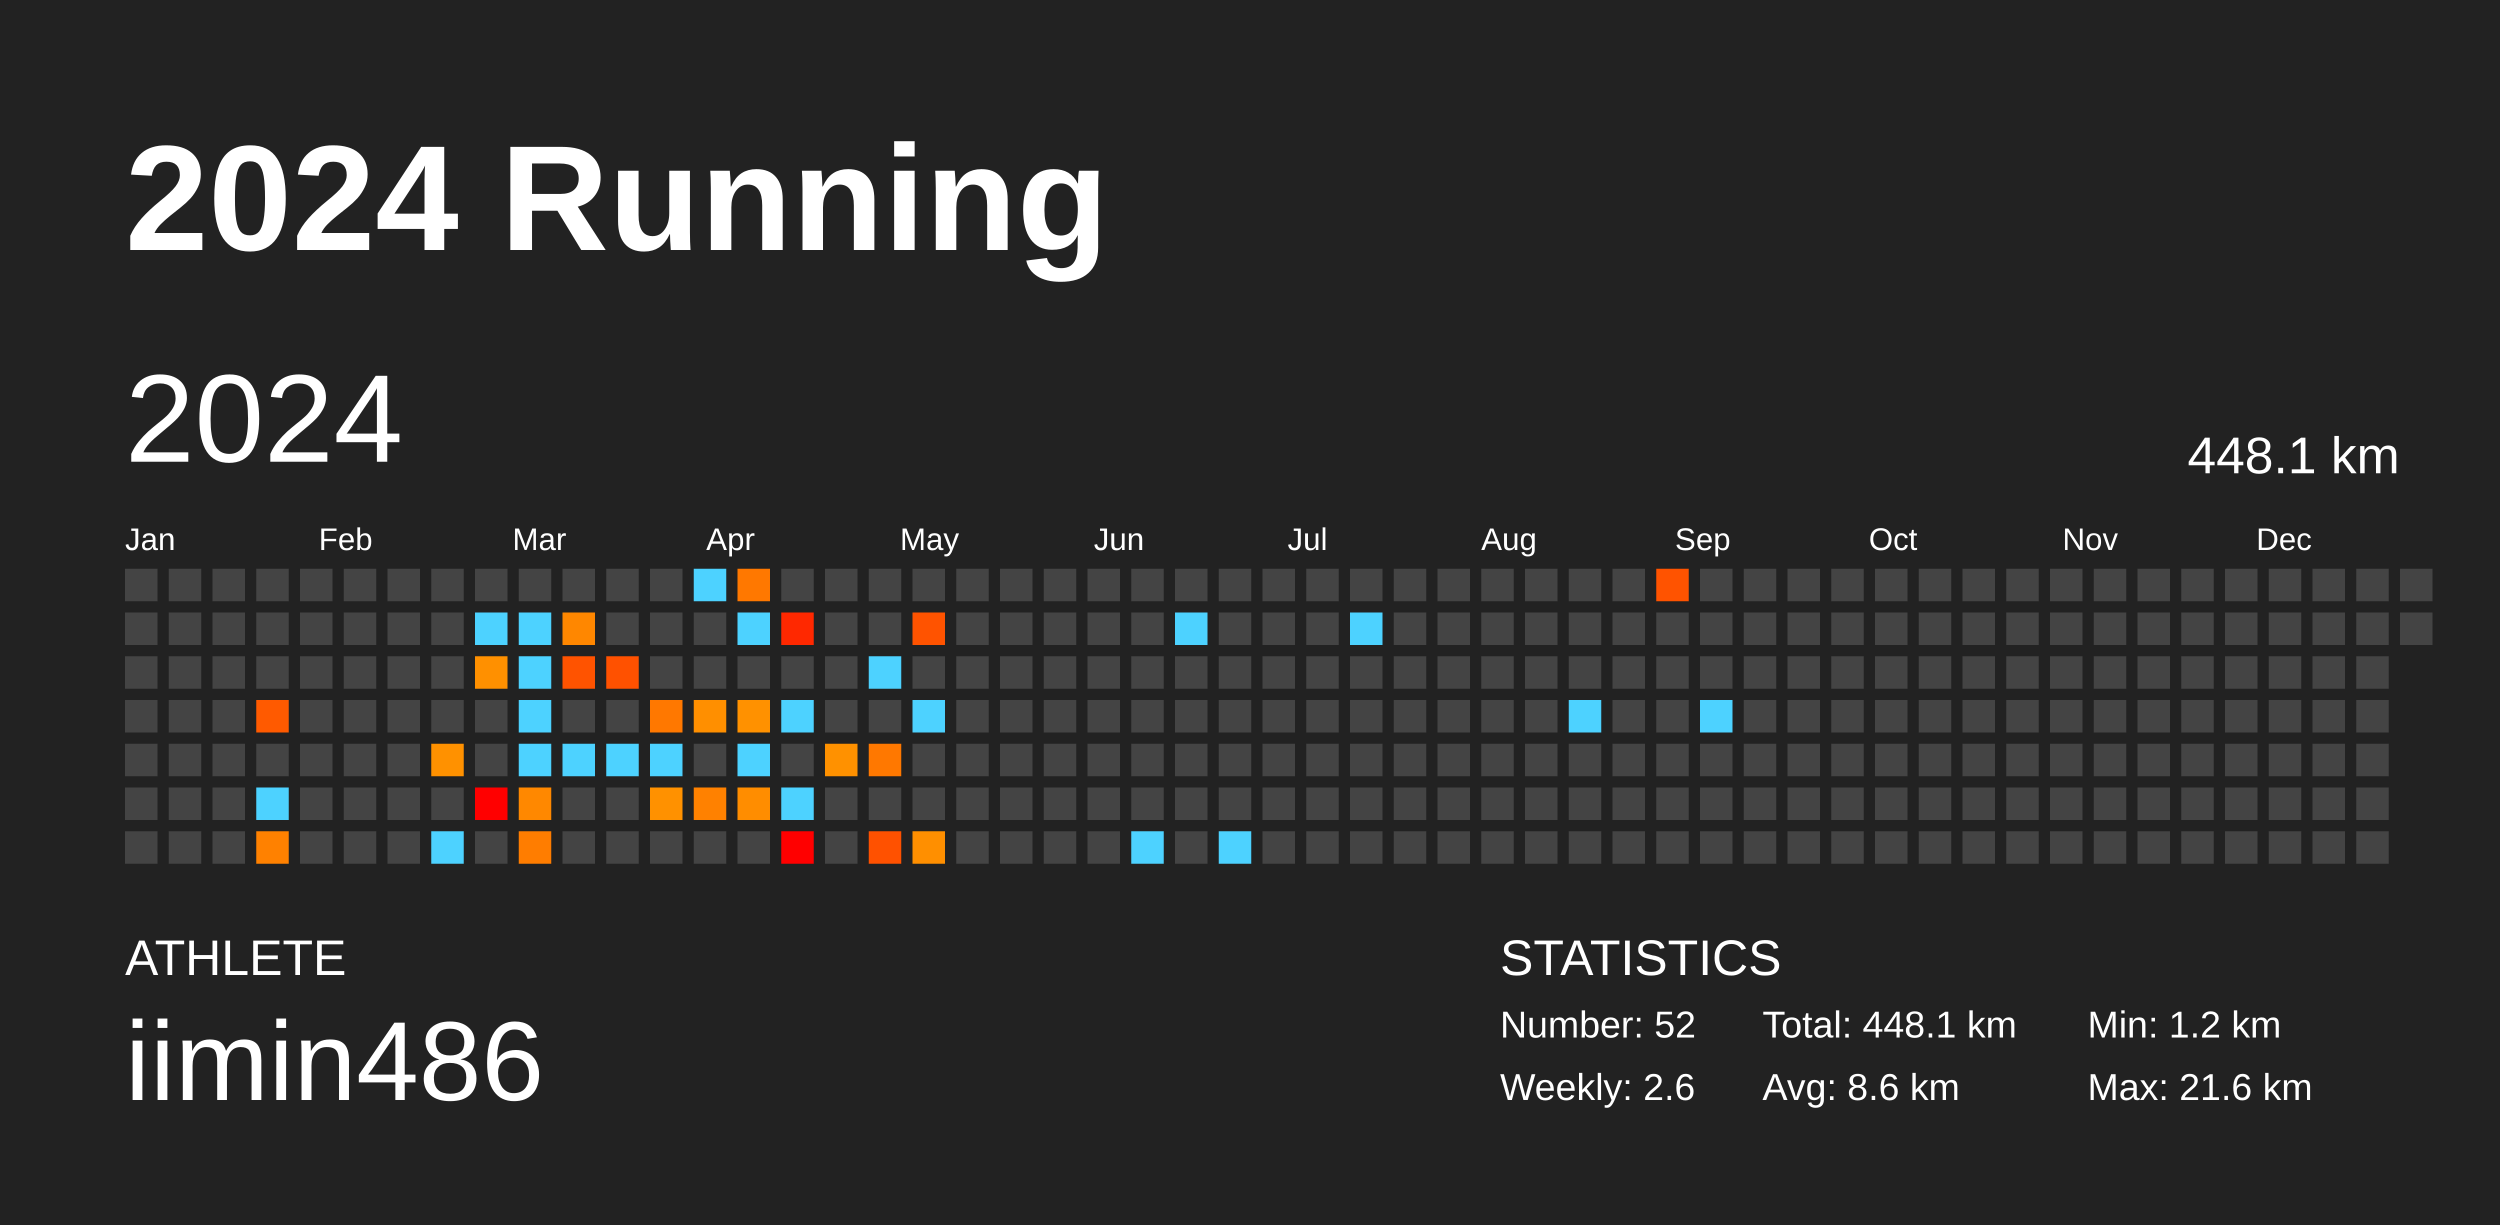
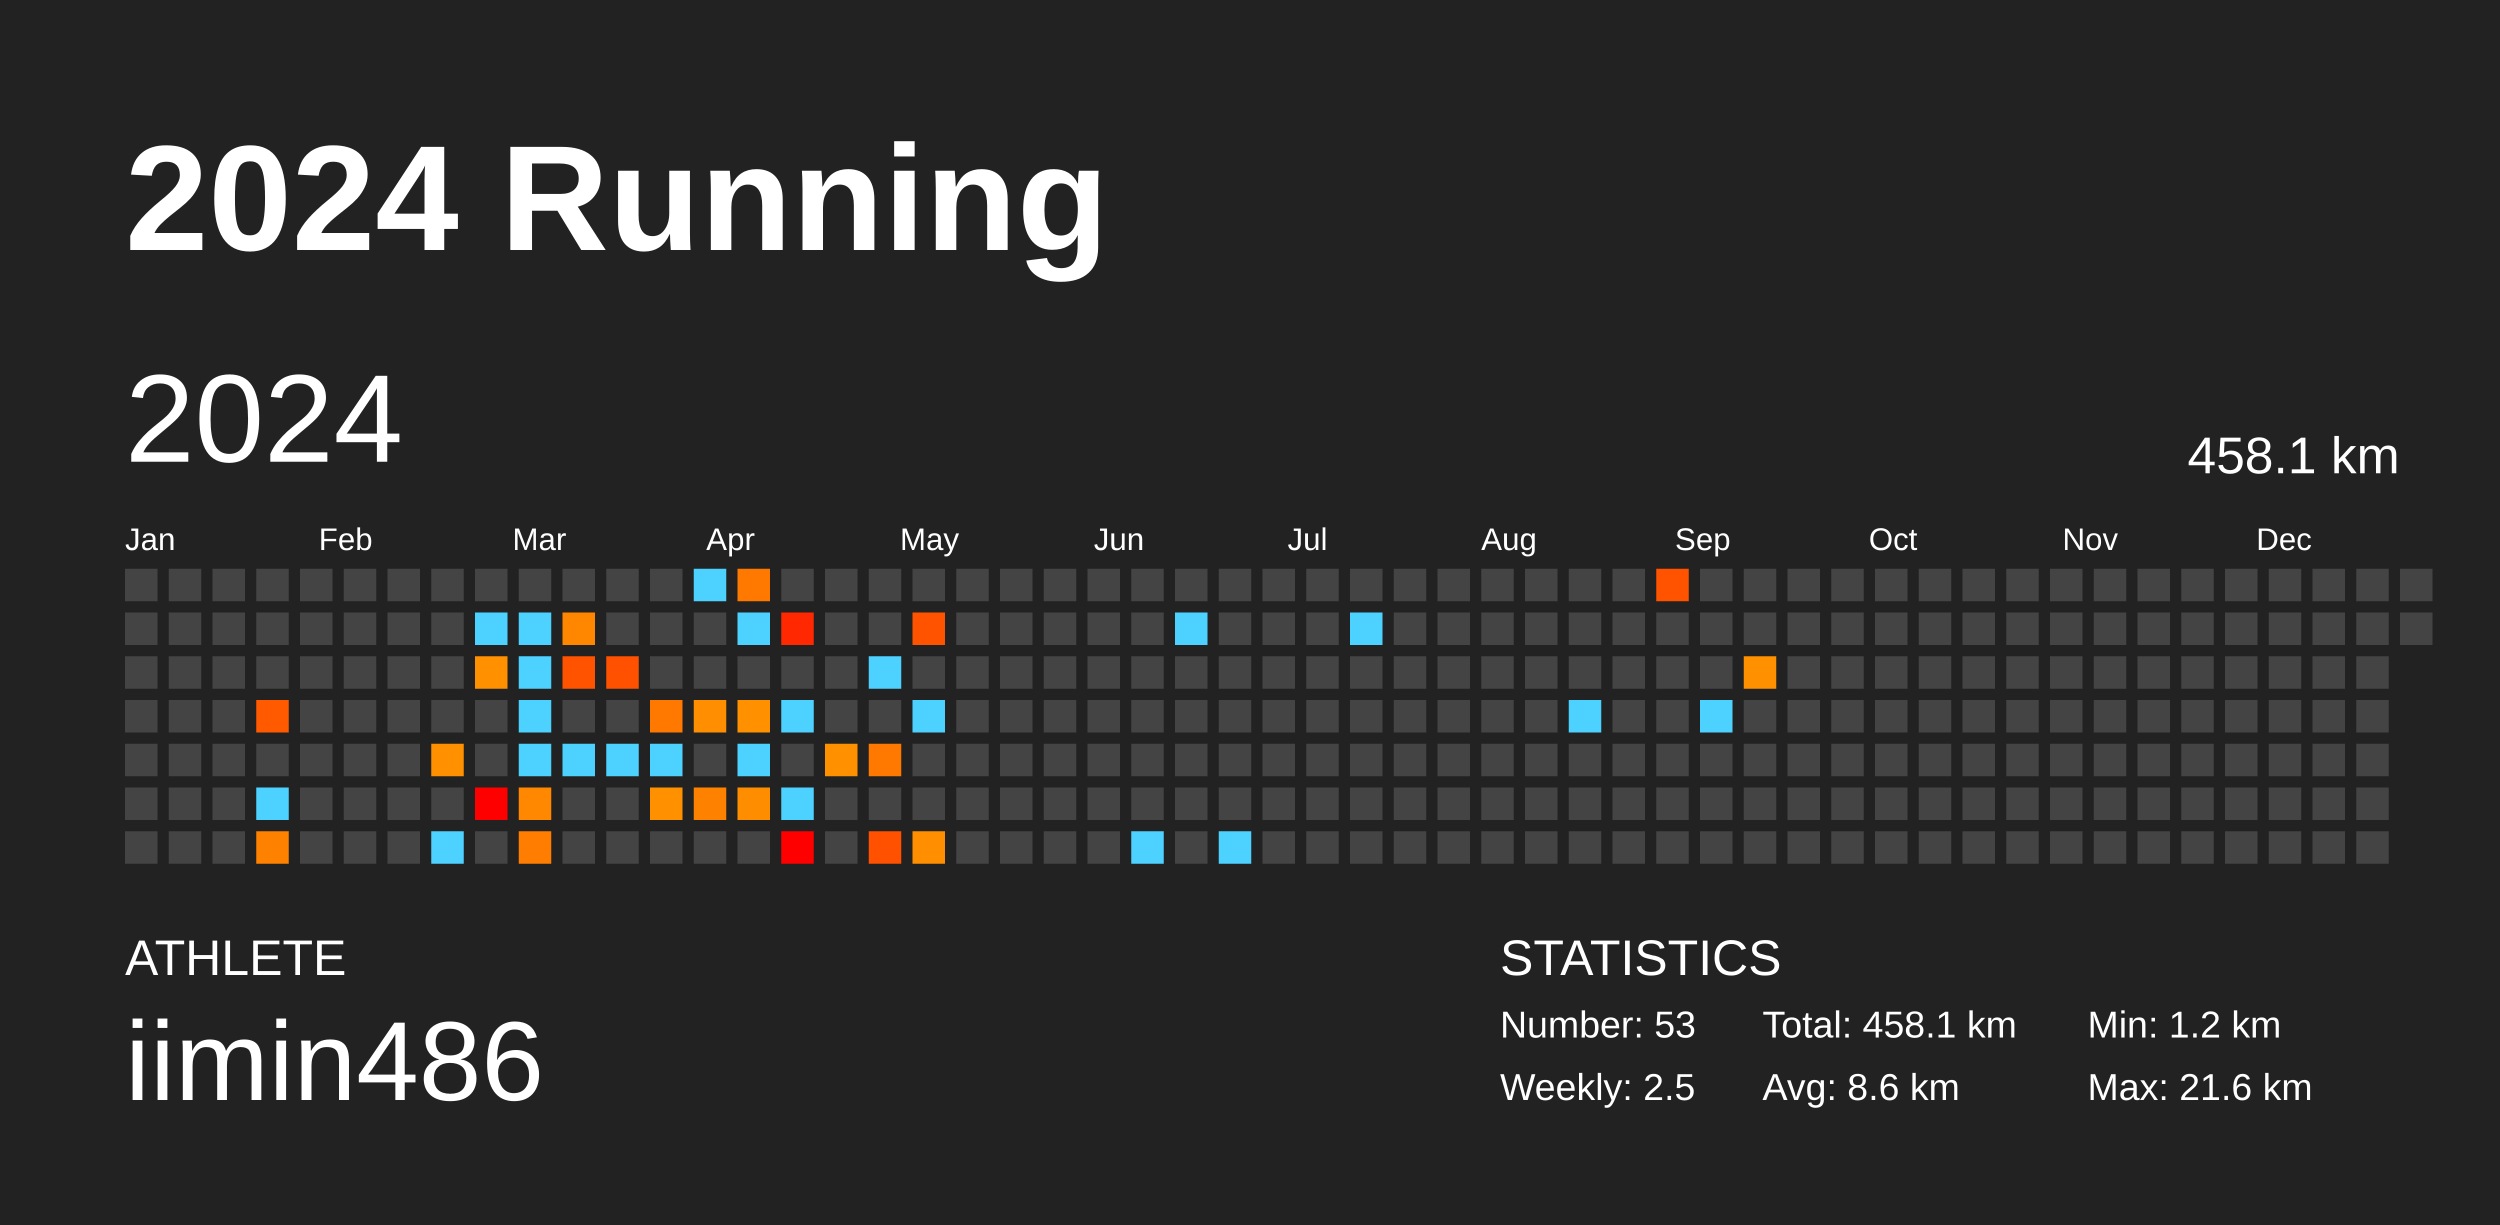
<svg xmlns="http://www.w3.org/2000/svg" baseProfile="full" height="98mm" version="1.1" viewBox="0,0,200,98" width="200mm">
  <defs />
  <rect fill="#222222" height="98" width="200" x="0" y="0" />
  <text fill="#FFFFFF" style="font-size:12px; font-family:Arial; font-weight:bold;" x="10" y="20">2024 Running</text>
  <text fill="#FFFFFF" style="font-size:4px; font-family:Arial" x="10" y="78">ATHLETE</text>
  <text fill="#FFFFFF" style="font-size:9px; font-family:Arial" x="10" y="88">iimin486</text>
  <text fill="#FFFFFF" style="font-size:4px; font-family:Arial" x="120" y="78">STATISTICS</text>
-   <text fill="#FFFFFF" style="font-size:3px; font-family:Arial" x="120" y="83">Number: 52</text>
-   <text fill="#FFFFFF" style="font-size:3px; font-family:Arial" x="120" y="88">Weekly: 2.6</text>
-   <text fill="#FFFFFF" style="font-size:3px; font-family:Arial" x="141" y="83">Total: 448.1 km</text>
+   <text fill="#FFFFFF" style="font-size:3px; font-family:Arial" x="120" y="83">Number: 53</text>
+   <text fill="#FFFFFF" style="font-size:3px; font-family:Arial" x="120" y="88">Weekly: 2.5</text>
+   <text fill="#FFFFFF" style="font-size:3px; font-family:Arial" x="141" y="83">Total: 458.1 km</text>
  <text fill="#FFFFFF" style="font-size:3px; font-family:Arial" x="141" y="88">Avg: 8.6 km</text>
  <text fill="#FFFFFF" style="font-size:3px; font-family:Arial" x="167" y="83">Min: 1.2 km</text>
  <text fill="#FFFFFF" style="font-size:3px; font-family:Arial" x="167" y="88">Max: 21.6 km</text>
  <text dominant-baseline="hanging" fill="#FFFFFF" style="font-size:10.0px; font-family:Arial;" x="10" y="30">2024</text>
-   <text dominant-baseline="hanging" fill="#FFFFFF" style="font-size:4.125px; font-family:Arial;" x="175" y="35">448.1 km</text>
+   <text dominant-baseline="hanging" fill="#FFFFFF" style="font-size:4.125px; font-family:Arial;" x="175" y="35">458.1 km</text>
  <text fill="#FFFFFF" style="font-size:2.5px; font-family:Arial" x="10.0" y="44">Jan</text>
  <text fill="#FFFFFF" style="font-size:2.5px; font-family:Arial" x="25.5" y="44">Feb</text>
  <text fill="#FFFFFF" style="font-size:2.5px; font-family:Arial" x="41.0" y="44">Mar</text>
  <text fill="#FFFFFF" style="font-size:2.5px; font-family:Arial" x="56.5" y="44">Apr</text>
  <text fill="#FFFFFF" style="font-size:2.5px; font-family:Arial" x="72.0" y="44">May</text>
  <text fill="#FFFFFF" style="font-size:2.5px; font-family:Arial" x="87.5" y="44">Jun</text>
  <text fill="#FFFFFF" style="font-size:2.5px; font-family:Arial" x="103.0" y="44">Jul</text>
  <text fill="#FFFFFF" style="font-size:2.5px; font-family:Arial" x="118.5" y="44">Aug</text>
  <text fill="#FFFFFF" style="font-size:2.5px; font-family:Arial" x="134.0" y="44">Sep</text>
  <text fill="#FFFFFF" style="font-size:2.5px; font-family:Arial" x="149.5" y="44">Oct</text>
  <text fill="#FFFFFF" style="font-size:2.5px; font-family:Arial" x="165.0" y="44">Nov</text>
  <text fill="#FFFFFF" style="font-size:2.5px; font-family:Arial" x="180.5" y="44">Dec</text>
  <rect fill="#444444" height="2.6" width="2.6" x="10.0" y="45.5" />
  <rect fill="#444444" height="2.6" width="2.6" x="10.0" y="49.0" />
  <rect fill="#444444" height="2.6" width="2.6" x="10.0" y="52.5" />
  <rect fill="#444444" height="2.6" width="2.6" x="10.0" y="56.0" />
  <rect fill="#444444" height="2.6" width="2.6" x="10.0" y="59.5" />
  <rect fill="#444444" height="2.6" width="2.6" x="10.0" y="63.0" />
  <rect fill="#444444" height="2.6" width="2.6" x="10.0" y="66.5" />
  <rect fill="#444444" height="2.6" width="2.6" x="13.5" y="45.5" />
  <rect fill="#444444" height="2.6" width="2.6" x="13.5" y="49.0" />
  <rect fill="#444444" height="2.6" width="2.6" x="13.5" y="52.5" />
  <rect fill="#444444" height="2.6" width="2.6" x="13.5" y="56.0" />
  <rect fill="#444444" height="2.6" width="2.6" x="13.5" y="59.5" />
  <rect fill="#444444" height="2.6" width="2.6" x="13.5" y="63.0" />
  <rect fill="#444444" height="2.6" width="2.6" x="13.5" y="66.5" />
  <rect fill="#444444" height="2.6" width="2.6" x="17.0" y="45.5" />
  <rect fill="#444444" height="2.6" width="2.6" x="17.0" y="49.0" />
  <rect fill="#444444" height="2.6" width="2.6" x="17.0" y="52.5" />
  <rect fill="#444444" height="2.6" width="2.6" x="17.0" y="56.0" />
  <rect fill="#444444" height="2.6" width="2.6" x="17.0" y="59.5" />
  <rect fill="#444444" height="2.6" width="2.6" x="17.0" y="63.0" />
  <rect fill="#444444" height="2.6" width="2.6" x="17.0" y="66.5" />
  <rect fill="#444444" height="2.6" width="2.6" x="20.5" y="45.5" />
  <rect fill="#444444" height="2.6" width="2.6" x="20.5" y="49.0" />
  <rect fill="#444444" height="2.6" width="2.6" x="20.5" y="52.5" />
  <rect fill="#ff5a00" height="2.6" width="2.6" x="20.5" y="56.0" />
  <rect fill="#444444" height="2.6" width="2.6" x="20.5" y="59.5" />
  <rect fill="#4dd2ff" height="2.6" width="2.6" x="20.5" y="63.0" />
  <rect fill="#ff8100" height="2.6" width="2.6" x="20.5" y="66.5" />
  <rect fill="#444444" height="2.6" width="2.6" x="24.0" y="45.5" />
  <rect fill="#444444" height="2.6" width="2.6" x="24.0" y="49.0" />
  <rect fill="#444444" height="2.6" width="2.6" x="24.0" y="52.5" />
  <rect fill="#444444" height="2.6" width="2.6" x="24.0" y="56.0" />
  <rect fill="#444444" height="2.6" width="2.6" x="24.0" y="59.5" />
  <rect fill="#444444" height="2.6" width="2.6" x="24.0" y="63.0" />
  <rect fill="#444444" height="2.6" width="2.6" x="24.0" y="66.5" />
  <rect fill="#444444" height="2.6" width="2.6" x="27.5" y="45.5" />
  <rect fill="#444444" height="2.6" width="2.6" x="27.5" y="49.0" />
  <rect fill="#444444" height="2.6" width="2.6" x="27.5" y="52.5" />
  <rect fill="#444444" height="2.6" width="2.6" x="27.5" y="56.0" />
  <rect fill="#444444" height="2.6" width="2.6" x="27.5" y="59.5" />
  <rect fill="#444444" height="2.6" width="2.6" x="27.5" y="63.0" />
  <rect fill="#444444" height="2.6" width="2.6" x="27.5" y="66.5" />
  <rect fill="#444444" height="2.6" width="2.6" x="31.0" y="45.5" />
  <rect fill="#444444" height="2.6" width="2.6" x="31.0" y="49.0" />
  <rect fill="#444444" height="2.6" width="2.6" x="31.0" y="52.5" />
  <rect fill="#444444" height="2.6" width="2.6" x="31.0" y="56.0" />
  <rect fill="#444444" height="2.6" width="2.6" x="31.0" y="59.5" />
  <rect fill="#444444" height="2.6" width="2.6" x="31.0" y="63.0" />
  <rect fill="#444444" height="2.6" width="2.6" x="31.0" y="66.5" />
  <rect fill="#444444" height="2.6" width="2.6" x="34.5" y="45.5" />
  <rect fill="#444444" height="2.6" width="2.6" x="34.5" y="49.0" />
  <rect fill="#444444" height="2.6" width="2.6" x="34.5" y="52.5" />
  <rect fill="#444444" height="2.6" width="2.6" x="34.5" y="56.0" />
  <rect fill="#ff9100" height="2.6" width="2.6" x="34.5" y="59.5" />
  <rect fill="#444444" height="2.6" width="2.6" x="34.5" y="63.0" />
  <rect fill="#4dd2ff" height="2.6" width="2.6" x="34.5" y="66.5" />
  <rect fill="#444444" height="2.6" width="2.6" x="38.0" y="45.5" />
  <rect fill="#4dd2ff" height="2.6" width="2.6" x="38.0" y="49.0" />
  <rect fill="#ff9000" height="2.6" width="2.6" x="38.0" y="52.5" />
  <rect fill="#444444" height="2.6" width="2.6" x="38.0" y="56.0" />
  <rect fill="#444444" height="2.6" width="2.6" x="38.0" y="59.5" />
  <rect fill="red" height="2.6" width="2.6" x="38.0" y="63.0" />
  <rect fill="#444444" height="2.6" width="2.6" x="38.0" y="66.5" />
  <rect fill="#444444" height="2.6" width="2.6" x="41.5" y="45.5" />
  <rect fill="#4dd2ff" height="2.6" width="2.6" x="41.5" y="49.0" />
  <rect fill="#4dd2ff" height="2.6" width="2.6" x="41.5" y="52.5" />
  <rect fill="#4dd2ff" height="2.6" width="2.6" x="41.5" y="56.0" />
  <rect fill="#4dd2ff" height="2.6" width="2.6" x="41.5" y="59.5" />
  <rect fill="#ff8800" height="2.6" width="2.6" x="41.5" y="63.0" />
  <rect fill="#ff7d00" height="2.6" width="2.6" x="41.5" y="66.5" />
  <rect fill="#444444" height="2.6" width="2.6" x="45.0" y="45.5" />
  <rect fill="#ff8700" height="2.6" width="2.6" x="45.0" y="49.0" />
  <rect fill="#ff5300" height="2.6" width="2.6" x="45.0" y="52.5" />
  <rect fill="#444444" height="2.6" width="2.6" x="45.0" y="56.0" />
  <rect fill="#4dd2ff" height="2.6" width="2.6" x="45.0" y="59.5" />
  <rect fill="#444444" height="2.6" width="2.6" x="45.0" y="63.0" />
  <rect fill="#444444" height="2.6" width="2.6" x="45.0" y="66.5" />
  <rect fill="#444444" height="2.6" width="2.6" x="48.5" y="45.5" />
  <rect fill="#444444" height="2.6" width="2.6" x="48.5" y="49.0" />
  <rect fill="#ff5100" height="2.6" width="2.6" x="48.5" y="52.5" />
  <rect fill="#444444" height="2.6" width="2.6" x="48.5" y="56.0" />
  <rect fill="#4dd2ff" height="2.6" width="2.6" x="48.5" y="59.5" />
  <rect fill="#444444" height="2.6" width="2.6" x="48.5" y="63.0" />
  <rect fill="#444444" height="2.6" width="2.6" x="48.5" y="66.5" />
  <rect fill="#444444" height="2.6" width="2.6" x="52.0" y="45.5" />
  <rect fill="#444444" height="2.6" width="2.6" x="52.0" y="49.0" />
  <rect fill="#444444" height="2.6" width="2.6" x="52.0" y="52.5" />
  <rect fill="#ff7800" height="2.6" width="2.6" x="52.0" y="56.0" />
  <rect fill="#4dd2ff" height="2.6" width="2.6" x="52.0" y="59.5" />
  <rect fill="#ff9100" height="2.6" width="2.6" x="52.0" y="63.0" />
  <rect fill="#444444" height="2.6" width="2.6" x="52.0" y="66.5" />
  <rect fill="#4dd2ff" height="2.6" width="2.6" x="55.5" y="45.5" />
  <rect fill="#444444" height="2.6" width="2.6" x="55.5" y="49.0" />
  <rect fill="#444444" height="2.6" width="2.6" x="55.5" y="52.5" />
  <rect fill="#ff8f00" height="2.6" width="2.6" x="55.5" y="56.0" />
  <rect fill="#444444" height="2.6" width="2.6" x="55.5" y="59.5" />
  <rect fill="#ff8100" height="2.6" width="2.6" x="55.5" y="63.0" />
  <rect fill="#444444" height="2.6" width="2.6" x="55.5" y="66.5" />
  <rect fill="#ff7800" height="2.6" width="2.6" x="59.0" y="45.5" />
  <rect fill="#4dd2ff" height="2.6" width="2.6" x="59.0" y="49.0" />
  <rect fill="#444444" height="2.6" width="2.6" x="59.0" y="52.5" />
  <rect fill="#ff9100" height="2.6" width="2.6" x="59.0" y="56.0" />
  <rect fill="#4dd2ff" height="2.6" width="2.6" x="59.0" y="59.5" />
  <rect fill="#ff8d00" height="2.6" width="2.6" x="59.0" y="63.0" />
  <rect fill="#444444" height="2.6" width="2.6" x="59.0" y="66.5" />
  <rect fill="#444444" height="2.6" width="2.6" x="62.5" y="45.5" />
  <rect fill="#ff2800" height="2.6" width="2.6" x="62.5" y="49.0" />
  <rect fill="#444444" height="2.6" width="2.6" x="62.5" y="52.5" />
  <rect fill="#4dd2ff" height="2.6" width="2.6" x="62.5" y="56.0" />
  <rect fill="#444444" height="2.6" width="2.6" x="62.5" y="59.5" />
  <rect fill="#4dd2ff" height="2.6" width="2.6" x="62.5" y="63.0" />
  <rect fill="red" height="2.6" width="2.6" x="62.5" y="66.5" />
  <rect fill="#444444" height="2.6" width="2.6" x="66.0" y="45.5" />
  <rect fill="#444444" height="2.6" width="2.6" x="66.0" y="49.0" />
  <rect fill="#444444" height="2.6" width="2.6" x="66.0" y="52.5" />
  <rect fill="#444444" height="2.6" width="2.6" x="66.0" y="56.0" />
  <rect fill="#ff9100" height="2.6" width="2.6" x="66.0" y="59.5" />
  <rect fill="#444444" height="2.6" width="2.6" x="66.0" y="63.0" />
  <rect fill="#444444" height="2.6" width="2.6" x="66.0" y="66.5" />
  <rect fill="#444444" height="2.6" width="2.6" x="69.5" y="45.5" />
  <rect fill="#444444" height="2.6" width="2.6" x="69.5" y="49.0" />
  <rect fill="#4dd2ff" height="2.6" width="2.6" x="69.5" y="52.5" />
  <rect fill="#444444" height="2.6" width="2.6" x="69.5" y="56.0" />
  <rect fill="#ff7800" height="2.6" width="2.6" x="69.5" y="59.5" />
  <rect fill="#444444" height="2.6" width="2.6" x="69.5" y="63.0" />
  <rect fill="#ff5100" height="2.6" width="2.6" x="69.5" y="66.5" />
  <rect fill="#444444" height="2.6" width="2.6" x="73.0" y="45.5" />
  <rect fill="#ff5300" height="2.6" width="2.6" x="73.0" y="49.0" />
  <rect fill="#444444" height="2.6" width="2.6" x="73.0" y="52.5" />
  <rect fill="#4dd2ff" height="2.6" width="2.6" x="73.0" y="56.0" />
  <rect fill="#444444" height="2.6" width="2.6" x="73.0" y="59.5" />
  <rect fill="#444444" height="2.6" width="2.6" x="73.0" y="63.0" />
  <rect fill="#ff8f00" height="2.6" width="2.6" x="73.0" y="66.5" />
  <rect fill="#444444" height="2.6" width="2.6" x="76.5" y="45.5" />
  <rect fill="#444444" height="2.6" width="2.6" x="76.5" y="49.0" />
  <rect fill="#444444" height="2.6" width="2.6" x="76.5" y="52.5" />
  <rect fill="#444444" height="2.6" width="2.6" x="76.5" y="56.0" />
  <rect fill="#444444" height="2.6" width="2.6" x="76.5" y="59.5" />
  <rect fill="#444444" height="2.6" width="2.6" x="76.5" y="63.0" />
  <rect fill="#444444" height="2.6" width="2.6" x="76.5" y="66.5" />
  <rect fill="#444444" height="2.6" width="2.6" x="80.0" y="45.5" />
  <rect fill="#444444" height="2.6" width="2.6" x="80.0" y="49.0" />
  <rect fill="#444444" height="2.6" width="2.6" x="80.0" y="52.5" />
  <rect fill="#444444" height="2.6" width="2.6" x="80.0" y="56.0" />
  <rect fill="#444444" height="2.6" width="2.6" x="80.0" y="59.5" />
  <rect fill="#444444" height="2.6" width="2.6" x="80.0" y="63.0" />
  <rect fill="#444444" height="2.6" width="2.6" x="80.0" y="66.5" />
  <rect fill="#444444" height="2.6" width="2.6" x="83.5" y="45.5" />
  <rect fill="#444444" height="2.6" width="2.6" x="83.5" y="49.0" />
  <rect fill="#444444" height="2.6" width="2.6" x="83.5" y="52.5" />
  <rect fill="#444444" height="2.6" width="2.6" x="83.5" y="56.0" />
  <rect fill="#444444" height="2.6" width="2.6" x="83.5" y="59.5" />
  <rect fill="#444444" height="2.6" width="2.6" x="83.5" y="63.0" />
  <rect fill="#444444" height="2.6" width="2.6" x="83.5" y="66.5" />
  <rect fill="#444444" height="2.6" width="2.6" x="87.0" y="45.5" />
  <rect fill="#444444" height="2.6" width="2.6" x="87.0" y="49.0" />
  <rect fill="#444444" height="2.6" width="2.6" x="87.0" y="52.5" />
  <rect fill="#444444" height="2.6" width="2.6" x="87.0" y="56.0" />
  <rect fill="#444444" height="2.6" width="2.6" x="87.0" y="59.5" />
  <rect fill="#444444" height="2.6" width="2.6" x="87.0" y="63.0" />
  <rect fill="#444444" height="2.6" width="2.6" x="87.0" y="66.5" />
  <rect fill="#444444" height="2.6" width="2.6" x="90.5" y="45.5" />
  <rect fill="#444444" height="2.6" width="2.6" x="90.5" y="49.0" />
  <rect fill="#444444" height="2.6" width="2.6" x="90.5" y="52.5" />
  <rect fill="#444444" height="2.6" width="2.6" x="90.5" y="56.0" />
  <rect fill="#444444" height="2.6" width="2.6" x="90.5" y="59.5" />
  <rect fill="#444444" height="2.6" width="2.6" x="90.5" y="63.0" />
  <rect fill="#4dd2ff" height="2.6" width="2.6" x="90.5" y="66.5" />
  <rect fill="#444444" height="2.6" width="2.6" x="94.0" y="45.5" />
  <rect fill="#4dd2ff" height="2.6" width="2.6" x="94.0" y="49.0" />
  <rect fill="#444444" height="2.6" width="2.6" x="94.0" y="52.5" />
  <rect fill="#444444" height="2.6" width="2.6" x="94.0" y="56.0" />
  <rect fill="#444444" height="2.6" width="2.6" x="94.0" y="59.5" />
  <rect fill="#444444" height="2.6" width="2.6" x="94.0" y="63.0" />
  <rect fill="#444444" height="2.6" width="2.6" x="94.0" y="66.5" />
  <rect fill="#444444" height="2.6" width="2.6" x="97.5" y="45.5" />
  <rect fill="#444444" height="2.6" width="2.6" x="97.5" y="49.0" />
  <rect fill="#444444" height="2.6" width="2.6" x="97.5" y="52.5" />
  <rect fill="#444444" height="2.6" width="2.6" x="97.5" y="56.0" />
  <rect fill="#444444" height="2.6" width="2.6" x="97.5" y="59.5" />
  <rect fill="#444444" height="2.6" width="2.6" x="97.5" y="63.0" />
  <rect fill="#4dd2ff" height="2.6" width="2.6" x="97.5" y="66.5" />
  <rect fill="#444444" height="2.6" width="2.6" x="101.0" y="45.5" />
  <rect fill="#444444" height="2.6" width="2.6" x="101.0" y="49.0" />
  <rect fill="#444444" height="2.6" width="2.6" x="101.0" y="52.5" />
  <rect fill="#444444" height="2.6" width="2.6" x="101.0" y="56.0" />
  <rect fill="#444444" height="2.6" width="2.6" x="101.0" y="59.5" />
  <rect fill="#444444" height="2.6" width="2.6" x="101.0" y="63.0" />
  <rect fill="#444444" height="2.6" width="2.6" x="101.0" y="66.5" />
  <rect fill="#444444" height="2.6" width="2.6" x="104.5" y="45.5" />
  <rect fill="#444444" height="2.6" width="2.6" x="104.5" y="49.0" />
  <rect fill="#444444" height="2.6" width="2.6" x="104.5" y="52.5" />
  <rect fill="#444444" height="2.6" width="2.6" x="104.5" y="56.0" />
  <rect fill="#444444" height="2.6" width="2.6" x="104.5" y="59.5" />
  <rect fill="#444444" height="2.6" width="2.6" x="104.5" y="63.0" />
  <rect fill="#444444" height="2.6" width="2.6" x="104.5" y="66.5" />
  <rect fill="#444444" height="2.6" width="2.6" x="108.0" y="45.5" />
  <rect fill="#4dd2ff" height="2.6" width="2.6" x="108.0" y="49.0" />
  <rect fill="#444444" height="2.6" width="2.6" x="108.0" y="52.5" />
  <rect fill="#444444" height="2.6" width="2.6" x="108.0" y="56.0" />
  <rect fill="#444444" height="2.6" width="2.6" x="108.0" y="59.5" />
  <rect fill="#444444" height="2.6" width="2.6" x="108.0" y="63.0" />
  <rect fill="#444444" height="2.6" width="2.6" x="108.0" y="66.5" />
  <rect fill="#444444" height="2.6" width="2.6" x="111.5" y="45.5" />
  <rect fill="#444444" height="2.6" width="2.6" x="111.5" y="49.0" />
  <rect fill="#444444" height="2.6" width="2.6" x="111.5" y="52.5" />
  <rect fill="#444444" height="2.6" width="2.6" x="111.5" y="56.0" />
  <rect fill="#444444" height="2.6" width="2.6" x="111.5" y="59.5" />
  <rect fill="#444444" height="2.6" width="2.6" x="111.5" y="63.0" />
  <rect fill="#444444" height="2.6" width="2.6" x="111.5" y="66.5" />
  <rect fill="#444444" height="2.6" width="2.6" x="115.0" y="45.5" />
  <rect fill="#444444" height="2.6" width="2.6" x="115.0" y="49.0" />
  <rect fill="#444444" height="2.6" width="2.6" x="115.0" y="52.5" />
  <rect fill="#444444" height="2.6" width="2.6" x="115.0" y="56.0" />
  <rect fill="#444444" height="2.6" width="2.6" x="115.0" y="59.5" />
  <rect fill="#444444" height="2.6" width="2.6" x="115.0" y="63.0" />
  <rect fill="#444444" height="2.6" width="2.6" x="115.0" y="66.5" />
  <rect fill="#444444" height="2.6" width="2.6" x="118.5" y="45.5" />
  <rect fill="#444444" height="2.6" width="2.6" x="118.5" y="49.0" />
  <rect fill="#444444" height="2.6" width="2.6" x="118.5" y="52.5" />
  <rect fill="#444444" height="2.6" width="2.6" x="118.5" y="56.0" />
  <rect fill="#444444" height="2.6" width="2.6" x="118.5" y="59.5" />
  <rect fill="#444444" height="2.6" width="2.6" x="118.5" y="63.0" />
  <rect fill="#444444" height="2.6" width="2.6" x="118.5" y="66.5" />
  <rect fill="#444444" height="2.6" width="2.6" x="122.0" y="45.5" />
  <rect fill="#444444" height="2.6" width="2.6" x="122.0" y="49.0" />
  <rect fill="#444444" height="2.6" width="2.6" x="122.0" y="52.5" />
  <rect fill="#444444" height="2.6" width="2.6" x="122.0" y="56.0" />
  <rect fill="#444444" height="2.6" width="2.6" x="122.0" y="59.5" />
  <rect fill="#444444" height="2.6" width="2.6" x="122.0" y="63.0" />
  <rect fill="#444444" height="2.6" width="2.6" x="122.0" y="66.5" />
  <rect fill="#444444" height="2.6" width="2.6" x="125.5" y="45.5" />
  <rect fill="#444444" height="2.6" width="2.6" x="125.5" y="49.0" />
  <rect fill="#444444" height="2.6" width="2.6" x="125.5" y="52.5" />
  <rect fill="#4dd2ff" height="2.6" width="2.6" x="125.5" y="56.0" />
  <rect fill="#444444" height="2.6" width="2.6" x="125.5" y="59.5" />
  <rect fill="#444444" height="2.6" width="2.6" x="125.5" y="63.0" />
  <rect fill="#444444" height="2.6" width="2.6" x="125.5" y="66.5" />
  <rect fill="#444444" height="2.6" width="2.6" x="129.0" y="45.5" />
  <rect fill="#444444" height="2.6" width="2.6" x="129.0" y="49.0" />
  <rect fill="#444444" height="2.6" width="2.6" x="129.0" y="52.5" />
  <rect fill="#444444" height="2.6" width="2.6" x="129.0" y="56.0" />
  <rect fill="#444444" height="2.6" width="2.6" x="129.0" y="59.5" />
  <rect fill="#444444" height="2.6" width="2.6" x="129.0" y="63.0" />
  <rect fill="#444444" height="2.6" width="2.6" x="129.0" y="66.5" />
  <rect fill="#ff5300" height="2.6" width="2.6" x="132.5" y="45.5" />
  <rect fill="#444444" height="2.6" width="2.6" x="132.5" y="49.0" />
  <rect fill="#444444" height="2.6" width="2.6" x="132.5" y="52.5" />
  <rect fill="#444444" height="2.6" width="2.6" x="132.5" y="56.0" />
  <rect fill="#444444" height="2.6" width="2.6" x="132.5" y="59.5" />
  <rect fill="#444444" height="2.6" width="2.6" x="132.5" y="63.0" />
  <rect fill="#444444" height="2.6" width="2.6" x="132.5" y="66.5" />
  <rect fill="#444444" height="2.6" width="2.6" x="136.0" y="45.5" />
  <rect fill="#444444" height="2.6" width="2.6" x="136.0" y="49.0" />
  <rect fill="#444444" height="2.6" width="2.6" x="136.0" y="52.5" />
  <rect fill="#4dd2ff" height="2.6" width="2.6" x="136.0" y="56.0" />
  <rect fill="#444444" height="2.6" width="2.6" x="136.0" y="59.5" />
  <rect fill="#444444" height="2.6" width="2.6" x="136.0" y="63.0" />
  <rect fill="#444444" height="2.6" width="2.6" x="136.0" y="66.5" />
  <rect fill="#444444" height="2.6" width="2.6" x="139.5" y="45.5" />
  <rect fill="#444444" height="2.6" width="2.6" x="139.5" y="49.0" />
-   <rect fill="#444444" height="2.6" width="2.6" x="139.5" y="52.5" />
+   <rect fill="#ff9100" height="2.6" width="2.6" x="139.5" y="52.5" />
  <rect fill="#444444" height="2.6" width="2.6" x="139.5" y="56.0" />
  <rect fill="#444444" height="2.6" width="2.6" x="139.5" y="59.5" />
  <rect fill="#444444" height="2.6" width="2.6" x="139.5" y="63.0" />
  <rect fill="#444444" height="2.6" width="2.6" x="139.5" y="66.5" />
  <rect fill="#444444" height="2.6" width="2.6" x="143.0" y="45.5" />
  <rect fill="#444444" height="2.6" width="2.6" x="143.0" y="49.0" />
  <rect fill="#444444" height="2.6" width="2.6" x="143.0" y="52.5" />
  <rect fill="#444444" height="2.6" width="2.6" x="143.0" y="56.0" />
  <rect fill="#444444" height="2.6" width="2.6" x="143.0" y="59.5" />
  <rect fill="#444444" height="2.6" width="2.6" x="143.0" y="63.0" />
  <rect fill="#444444" height="2.6" width="2.6" x="143.0" y="66.5" />
  <rect fill="#444444" height="2.6" width="2.6" x="146.5" y="45.5" />
  <rect fill="#444444" height="2.6" width="2.6" x="146.5" y="49.0" />
  <rect fill="#444444" height="2.6" width="2.6" x="146.5" y="52.5" />
  <rect fill="#444444" height="2.6" width="2.6" x="146.5" y="56.0" />
  <rect fill="#444444" height="2.6" width="2.6" x="146.5" y="59.5" />
  <rect fill="#444444" height="2.6" width="2.6" x="146.5" y="63.0" />
  <rect fill="#444444" height="2.6" width="2.6" x="146.5" y="66.5" />
  <rect fill="#444444" height="2.6" width="2.6" x="150.0" y="45.5" />
  <rect fill="#444444" height="2.6" width="2.6" x="150.0" y="49.0" />
  <rect fill="#444444" height="2.6" width="2.6" x="150.0" y="52.5" />
  <rect fill="#444444" height="2.6" width="2.6" x="150.0" y="56.0" />
  <rect fill="#444444" height="2.6" width="2.6" x="150.0" y="59.5" />
  <rect fill="#444444" height="2.6" width="2.6" x="150.0" y="63.0" />
  <rect fill="#444444" height="2.6" width="2.6" x="150.0" y="66.5" />
  <rect fill="#444444" height="2.6" width="2.6" x="153.5" y="45.5" />
  <rect fill="#444444" height="2.6" width="2.6" x="153.5" y="49.0" />
  <rect fill="#444444" height="2.6" width="2.6" x="153.5" y="52.5" />
  <rect fill="#444444" height="2.6" width="2.6" x="153.5" y="56.0" />
  <rect fill="#444444" height="2.6" width="2.6" x="153.5" y="59.5" />
  <rect fill="#444444" height="2.6" width="2.6" x="153.5" y="63.0" />
  <rect fill="#444444" height="2.6" width="2.6" x="153.5" y="66.5" />
  <rect fill="#444444" height="2.6" width="2.6" x="157.0" y="45.5" />
  <rect fill="#444444" height="2.6" width="2.6" x="157.0" y="49.0" />
  <rect fill="#444444" height="2.6" width="2.6" x="157.0" y="52.5" />
  <rect fill="#444444" height="2.6" width="2.6" x="157.0" y="56.0" />
  <rect fill="#444444" height="2.6" width="2.6" x="157.0" y="59.5" />
  <rect fill="#444444" height="2.6" width="2.6" x="157.0" y="63.0" />
  <rect fill="#444444" height="2.6" width="2.6" x="157.0" y="66.5" />
  <rect fill="#444444" height="2.6" width="2.6" x="160.5" y="45.5" />
  <rect fill="#444444" height="2.6" width="2.6" x="160.5" y="49.0" />
  <rect fill="#444444" height="2.6" width="2.6" x="160.5" y="52.5" />
  <rect fill="#444444" height="2.6" width="2.6" x="160.5" y="56.0" />
  <rect fill="#444444" height="2.6" width="2.6" x="160.5" y="59.5" />
  <rect fill="#444444" height="2.6" width="2.6" x="160.5" y="63.0" />
  <rect fill="#444444" height="2.6" width="2.6" x="160.5" y="66.5" />
  <rect fill="#444444" height="2.6" width="2.6" x="164.0" y="45.5" />
  <rect fill="#444444" height="2.6" width="2.6" x="164.0" y="49.0" />
  <rect fill="#444444" height="2.6" width="2.6" x="164.0" y="52.5" />
  <rect fill="#444444" height="2.6" width="2.6" x="164.0" y="56.0" />
  <rect fill="#444444" height="2.6" width="2.6" x="164.0" y="59.5" />
  <rect fill="#444444" height="2.6" width="2.6" x="164.0" y="63.0" />
  <rect fill="#444444" height="2.6" width="2.6" x="164.0" y="66.5" />
  <rect fill="#444444" height="2.6" width="2.6" x="167.5" y="45.5" />
  <rect fill="#444444" height="2.6" width="2.6" x="167.5" y="49.0" />
  <rect fill="#444444" height="2.6" width="2.6" x="167.5" y="52.5" />
  <rect fill="#444444" height="2.6" width="2.6" x="167.5" y="56.0" />
  <rect fill="#444444" height="2.6" width="2.6" x="167.5" y="59.5" />
  <rect fill="#444444" height="2.6" width="2.6" x="167.5" y="63.0" />
  <rect fill="#444444" height="2.6" width="2.6" x="167.5" y="66.5" />
  <rect fill="#444444" height="2.6" width="2.6" x="171.0" y="45.5" />
  <rect fill="#444444" height="2.6" width="2.6" x="171.0" y="49.0" />
  <rect fill="#444444" height="2.6" width="2.6" x="171.0" y="52.5" />
  <rect fill="#444444" height="2.6" width="2.6" x="171.0" y="56.0" />
  <rect fill="#444444" height="2.6" width="2.6" x="171.0" y="59.5" />
  <rect fill="#444444" height="2.6" width="2.6" x="171.0" y="63.0" />
  <rect fill="#444444" height="2.6" width="2.6" x="171.0" y="66.5" />
  <rect fill="#444444" height="2.6" width="2.6" x="174.5" y="45.5" />
  <rect fill="#444444" height="2.6" width="2.6" x="174.5" y="49.0" />
  <rect fill="#444444" height="2.6" width="2.6" x="174.5" y="52.5" />
  <rect fill="#444444" height="2.6" width="2.6" x="174.5" y="56.0" />
  <rect fill="#444444" height="2.6" width="2.6" x="174.5" y="59.5" />
  <rect fill="#444444" height="2.6" width="2.6" x="174.5" y="63.0" />
  <rect fill="#444444" height="2.6" width="2.6" x="174.5" y="66.5" />
  <rect fill="#444444" height="2.6" width="2.6" x="178.0" y="45.5" />
  <rect fill="#444444" height="2.6" width="2.6" x="178.0" y="49.0" />
  <rect fill="#444444" height="2.6" width="2.6" x="178.0" y="52.5" />
  <rect fill="#444444" height="2.6" width="2.6" x="178.0" y="56.0" />
  <rect fill="#444444" height="2.6" width="2.6" x="178.0" y="59.5" />
  <rect fill="#444444" height="2.6" width="2.6" x="178.0" y="63.0" />
  <rect fill="#444444" height="2.6" width="2.6" x="178.0" y="66.5" />
  <rect fill="#444444" height="2.6" width="2.6" x="181.5" y="45.5" />
  <rect fill="#444444" height="2.6" width="2.6" x="181.5" y="49.0" />
  <rect fill="#444444" height="2.6" width="2.6" x="181.5" y="52.5" />
  <rect fill="#444444" height="2.6" width="2.6" x="181.5" y="56.0" />
  <rect fill="#444444" height="2.6" width="2.6" x="181.5" y="59.5" />
  <rect fill="#444444" height="2.6" width="2.6" x="181.5" y="63.0" />
  <rect fill="#444444" height="2.6" width="2.6" x="181.5" y="66.5" />
  <rect fill="#444444" height="2.6" width="2.6" x="185.0" y="45.5" />
  <rect fill="#444444" height="2.6" width="2.6" x="185.0" y="49.0" />
  <rect fill="#444444" height="2.6" width="2.6" x="185.0" y="52.5" />
  <rect fill="#444444" height="2.6" width="2.6" x="185.0" y="56.0" />
  <rect fill="#444444" height="2.6" width="2.6" x="185.0" y="59.5" />
  <rect fill="#444444" height="2.6" width="2.6" x="185.0" y="63.0" />
  <rect fill="#444444" height="2.6" width="2.6" x="185.0" y="66.5" />
  <rect fill="#444444" height="2.6" width="2.6" x="188.5" y="45.5" />
  <rect fill="#444444" height="2.6" width="2.6" x="188.5" y="49.0" />
  <rect fill="#444444" height="2.6" width="2.6" x="188.5" y="52.5" />
  <rect fill="#444444" height="2.6" width="2.6" x="188.5" y="56.0" />
  <rect fill="#444444" height="2.6" width="2.6" x="188.5" y="59.5" />
  <rect fill="#444444" height="2.6" width="2.6" x="188.5" y="63.0" />
  <rect fill="#444444" height="2.6" width="2.6" x="188.5" y="66.5" />
  <rect fill="#444444" height="2.6" width="2.6" x="192.0" y="45.5" />
  <rect fill="#444444" height="2.6" width="2.6" x="192.0" y="49.0" />
</svg>
